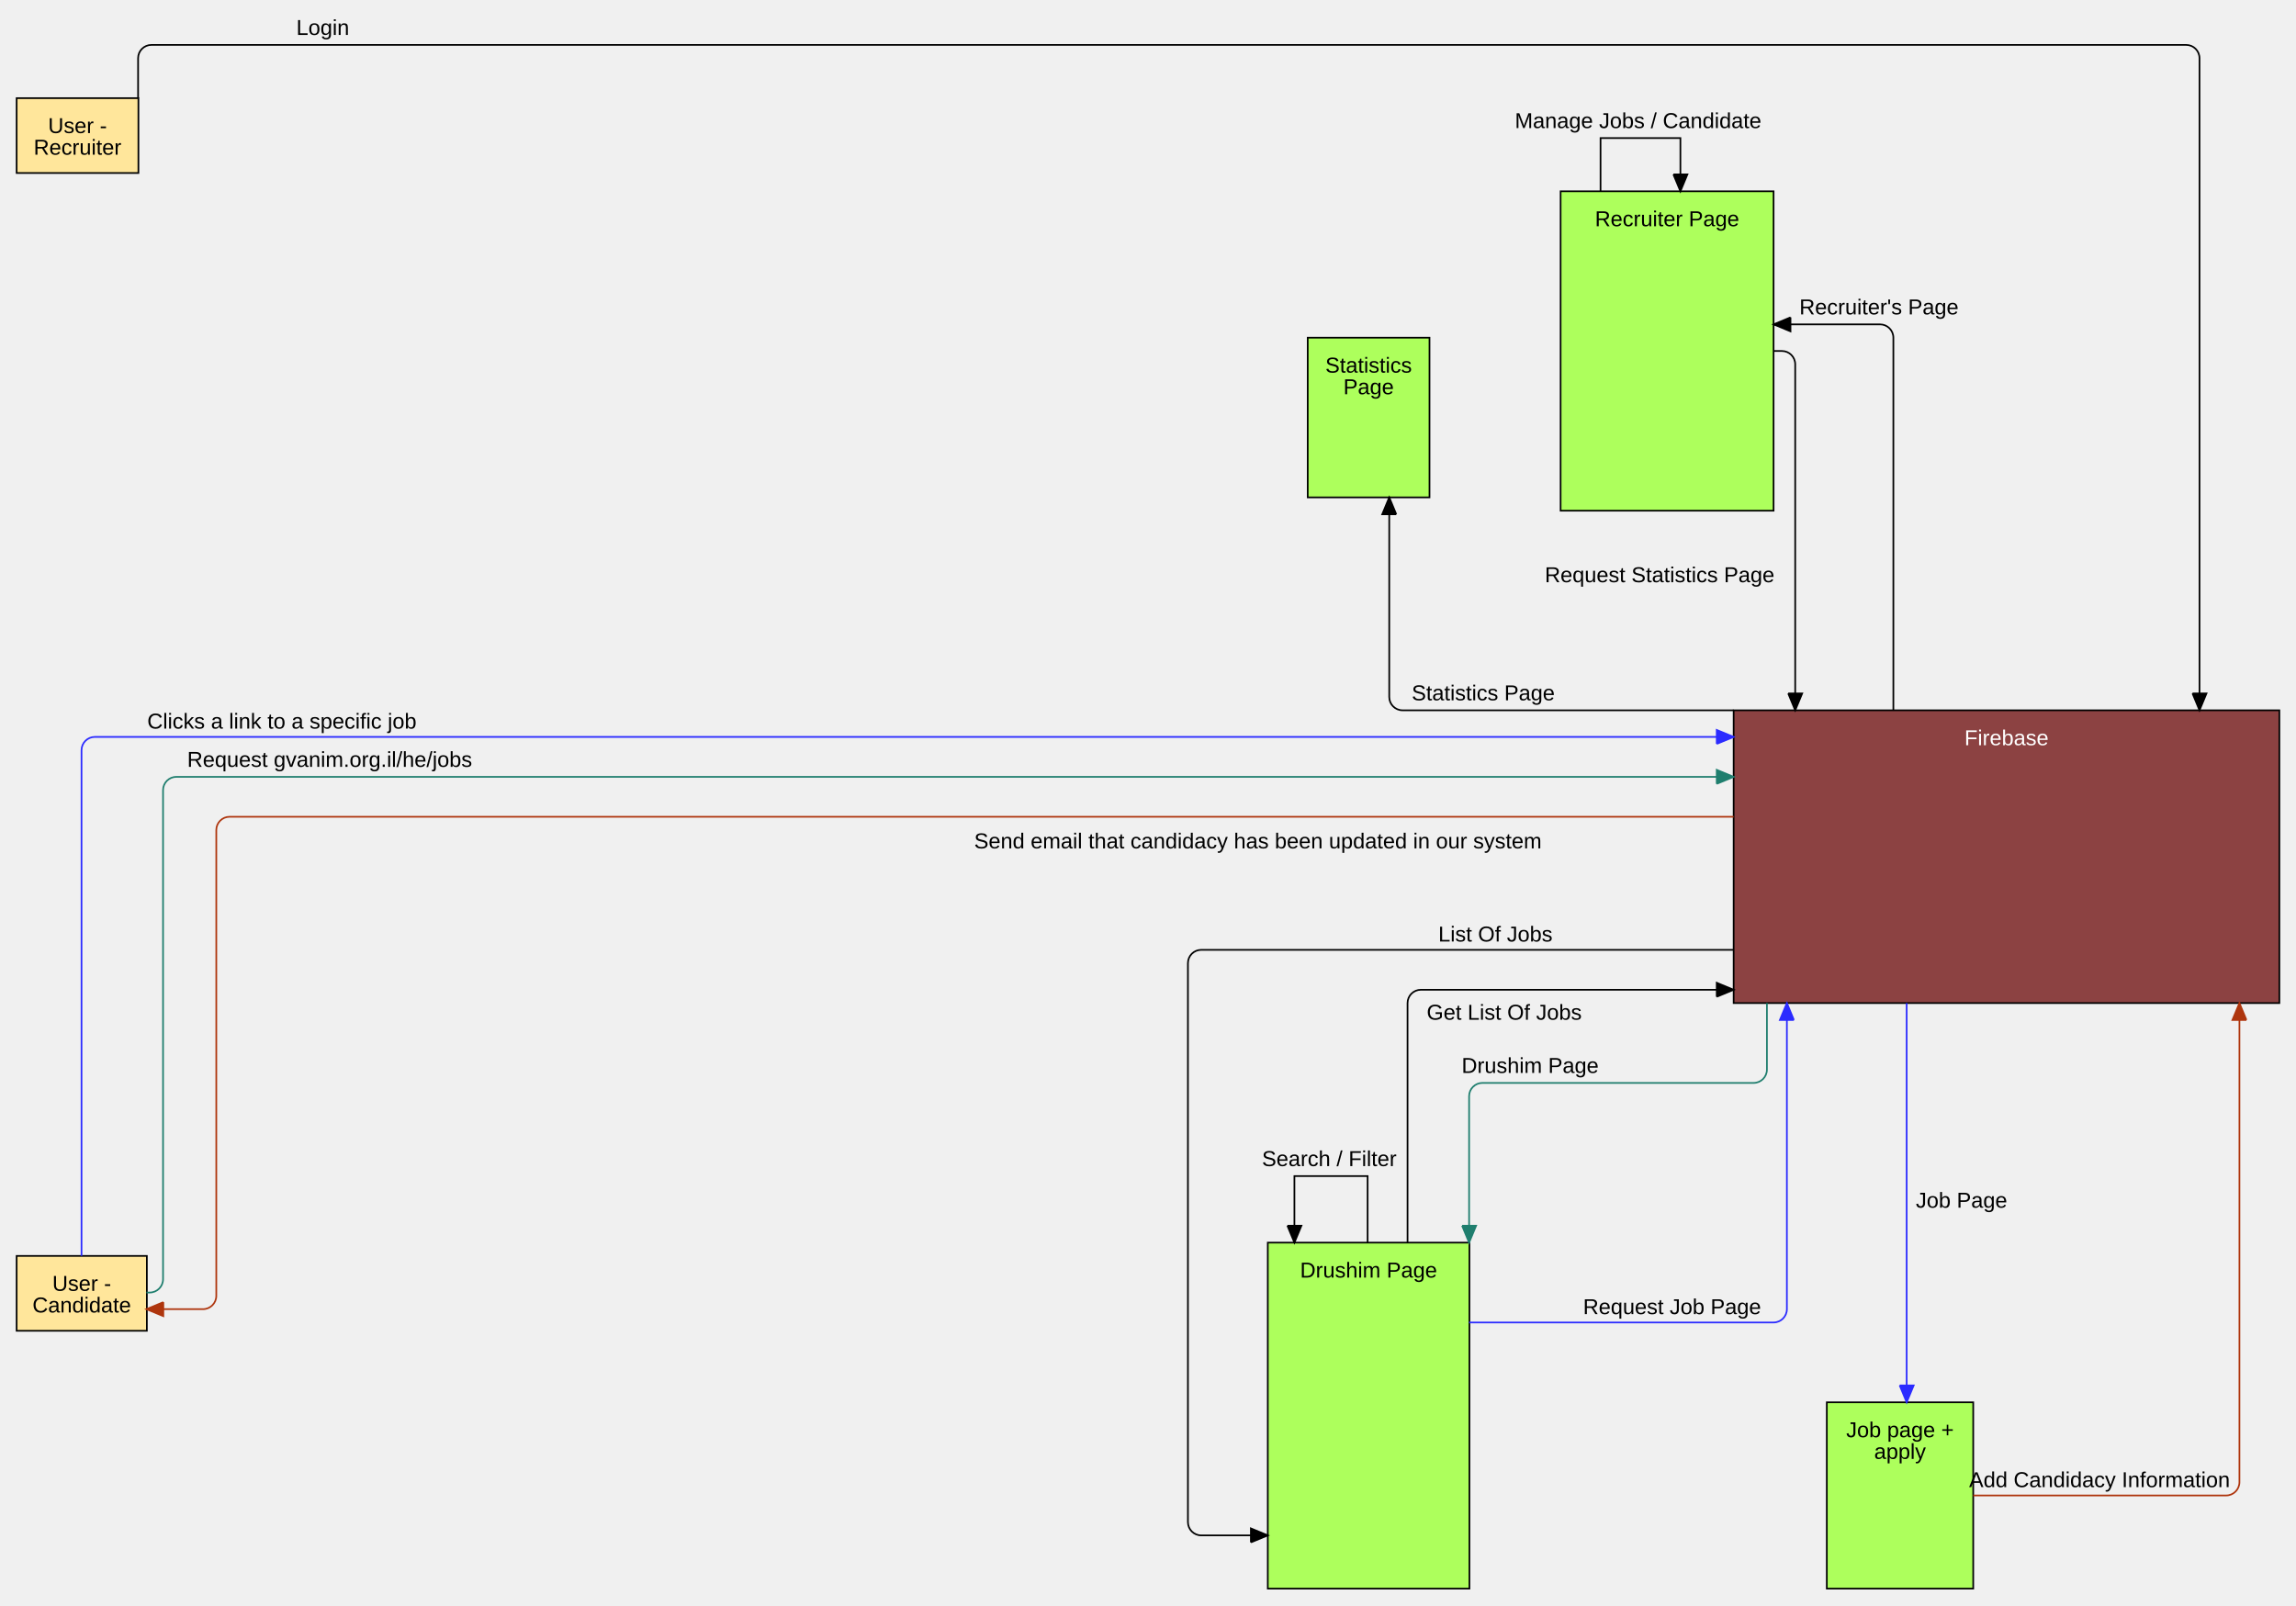
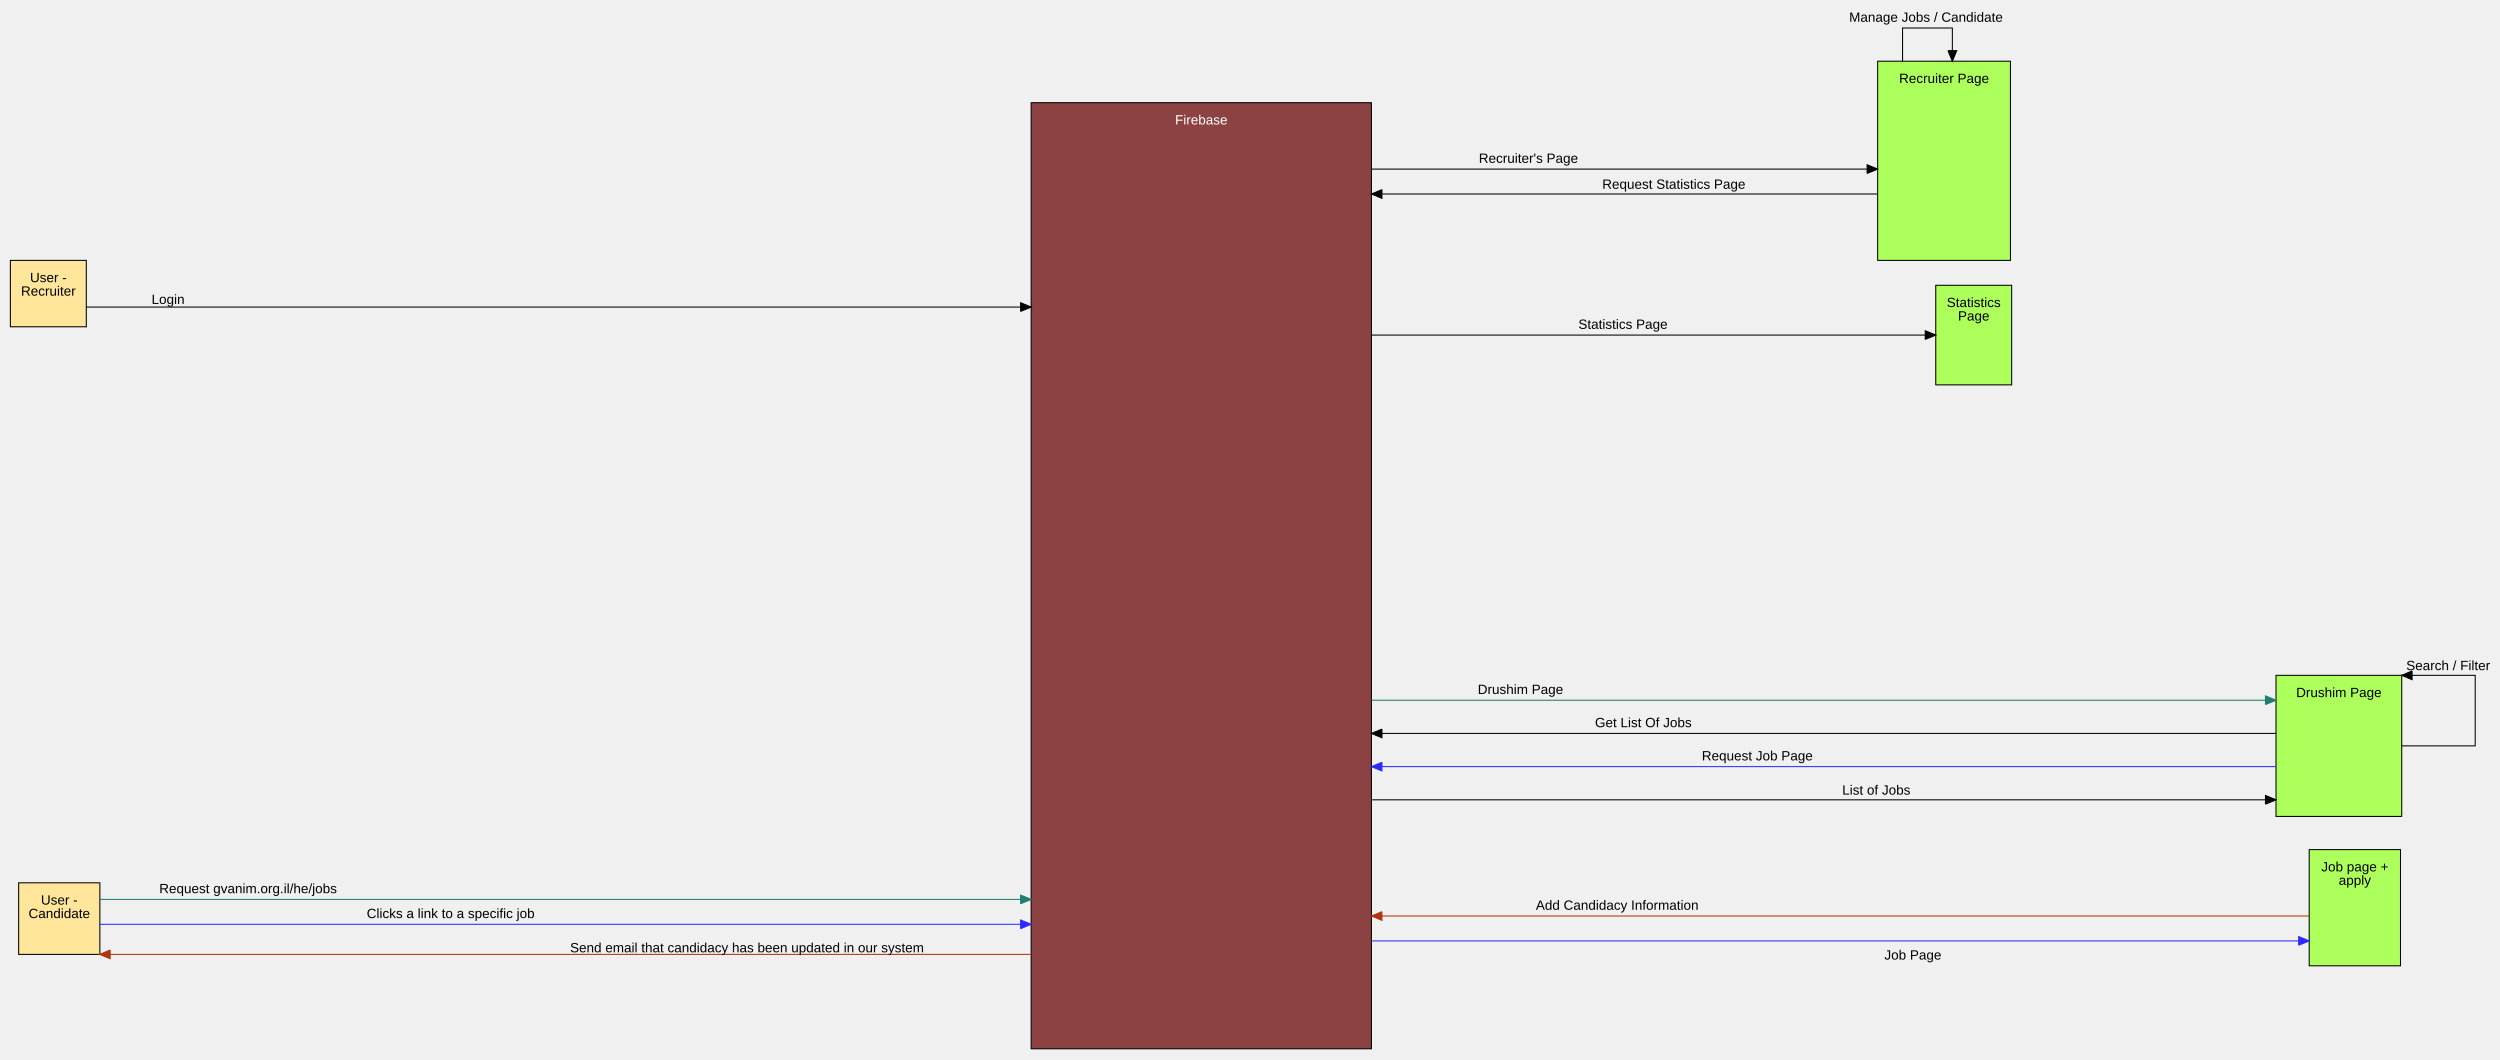
- <svg xmlns="http://www.w3.org/2000/svg" height="965" version="1.1" width="1380">
+ <svg xmlns="http://www.w3.org/2000/svg" height="1021" version="1.1" width="2409.914">
  <defs />
  <g>
-     <g transform="translate(-22,-61) scale(1,1)">
-       <rect fill="#8c4242" height="176" stroke="none" width="328" x="1064" y="488" />
-     </g>
-     <g transform="translate(-22,-61) scale(1,1)">
-       <path d="M 1064 488 L 1392 488 L 1392 664 L 1064 664 L 1064 488 Z Z" fill="none" stroke="#000000" stroke-miterlimit="10" />
-     </g>
-     <g transform="translate(-22,-61) scale(1,1)">
-       <g>
-         <path fill="none" stroke="none" />
-         <text fill="#ffffff" font-family="Arial" font-size="13px" font-style="normal" font-weight="normal" stroke="none" text-decoration="none" x="1202.711" y="509">Firebase</text>
-       </g>
-     </g>
-     <g transform="translate(-22,-61) scale(1,1)">
-       <rect fill="#ffe69b" height="45" stroke="none" width="78.268" x="32" y="816" />
-     </g>
-     <g transform="translate(-22,-61) scale(1,1)">
-       <path d="M 32 816 L 110.268 816 L 110.268 861 L 32 861 L 32 816 Z Z" fill="none" stroke="#000000" stroke-miterlimit="10" />
-     </g>
-     <g transform="translate(-22,-61) scale(1,1)">
-       <g>
-         <path fill="none" stroke="none" />
-         <text fill="#000000" font-family="Arial" font-size="13px" font-style="normal" font-weight="normal" stroke="none" text-decoration="none" x="53.44" y="837">User -</text>
-         <text fill="#000000" font-family="Arial" font-size="13px" font-style="normal" font-weight="normal" stroke="none" text-decoration="none" x="41.5" y="850">Candidate</text>
-       </g>
-     </g>
-     <g transform="translate(-22,-61) scale(1,1)">
-       <rect fill="#ffe69b" height="45" stroke="none" width="73.19" x="32" y="120" />
-     </g>
-     <g transform="translate(-22,-61) scale(1,1)">
-       <path d="M 32 120 L 105.19 120 L 105.19 165 L 32 165 L 32 120 Z Z" fill="none" stroke="#000000" stroke-miterlimit="10" />
-     </g>
-     <g transform="translate(-22,-61) scale(1,1)">
-       <g>
-         <path fill="none" stroke="none" />
-         <text fill="#000000" font-family="Arial" font-size="13px" font-style="normal" font-weight="normal" stroke="none" text-decoration="none" x="50.901" y="141">User -</text>
-         <text fill="#000000" font-family="Arial" font-size="13px" font-style="normal" font-weight="normal" stroke="none" text-decoration="none" x="42.227" y="154">Recruiter</text>
-       </g>
-     </g>
-     <g transform="translate(-22,-61) scale(1,1)">
-       <rect fill="#adff5c" height="208" stroke="none" width="121.19" x="784" y="808" />
-     </g>
-     <g transform="translate(-22,-61) scale(1,1)">
-       <path d="M 784 808 L 905.19 808 L 905.19 1016 L 784 1016 L 784 808 Z Z" fill="none" stroke="#000000" stroke-miterlimit="10" />
-     </g>
-     <g transform="translate(-22,-61) scale(1,1)">
-       <g>
-         <path fill="none" stroke="none" />
-         <text fill="#000000" font-family="Arial" font-size="13px" font-style="normal" font-weight="normal" stroke="none" text-decoration="none" x="803.411" y="829">Drushim Page</text>
-       </g>
-     </g>
-     <g transform="translate(-22,-61) scale(1,1)">
-       <path d="M 868 808 L 868 664 M 868 664 A 8 8 0 0 1 876 656 L 1064 656" fill="none" stroke="#000000" stroke-miterlimit="10" />
-     </g>
-     <g transform="translate(-22,-61) scale(1,1)">
-       <path d="M 1053.837 660.21 L 1064 656 L 1053.837 651.79" fill="#000000" stroke="none" />
-     </g>
-     <g transform="translate(-22,-61) scale(1,1)">
-       <path d="M 1053.837 660.21 L 1064 656 L 1053.837 651.79 L 1053.837 660.21" fill="none" stroke="#000000" stroke-miterlimit="10" />
-     </g>
-     <g transform="translate(-22,-61) scale(1,1)">
-       <g>
-         <path fill="none" stroke="none" />
-         <text fill="#000000" font-family="Arial" font-size="13px" font-style="normal" font-weight="normal" stroke="none" text-decoration="none" x="879.5" y="674">Get List Of Jobs</text>
-       </g>
-     </g>
-     <g transform="translate(-22,-61) scale(1,1)">
-       <path d="M 1064 632 L 744 632 M 744 632 A 8 8 0 0 0 736 640 L 736 976 M 736 976 A 8 8 0 0 0 744 984 L 784 984" fill="none" stroke="#000000" stroke-miterlimit="10" />
-     </g>
-     <g transform="translate(-22,-61) scale(1,1)">
-       <path d="M 773.837 988.21 L 784 984 L 773.837 979.79" fill="#000000" stroke="none" />
-     </g>
-     <g transform="translate(-22,-61) scale(1,1)">
-       <path d="M 773.837 988.21 L 784 984 L 773.837 979.79 L 773.837 988.21" fill="none" stroke="#000000" stroke-miterlimit="10" />
-     </g>
-     <g transform="translate(-22,-61) scale(1,1)">
-       <g>
-         <path fill="none" stroke="none" />
-         <text fill="#000000" font-family="Arial" font-size="13px" font-style="normal" font-weight="normal" stroke="none" text-decoration="none" x="886.5" y="627">List Of Jobs</text>
-       </g>
-     </g>
-     <g transform="translate(-22,-61) scale(1,1)">
-       <path d="M 844 808 L 844 768 L 800 768 L 800 808" fill="none" stroke="#000000" stroke-miterlimit="10" />
-     </g>
-     <g transform="translate(-22,-61) scale(1,1)">
-       <path d="M 795.79 797.837 L 800 808 L 804.21 797.837" fill="#000000" stroke="none" />
-     </g>
-     <g transform="translate(-22,-61) scale(1,1)">
-       <path d="M 795.79 797.837 L 800 808 L 804.21 797.837 L 795.79 797.837" fill="none" stroke="#000000" stroke-miterlimit="10" />
-     </g>
-     <g transform="translate(-22,-61) scale(1,1)">
-       <g>
-         <path fill="none" stroke="none" />
-         <text fill="#000000" font-family="Arial" font-size="13px" font-style="normal" font-weight="normal" stroke="none" text-decoration="none" x="780.5" y="762">Search / Filter</text>
-       </g>
-     </g>
-     <g transform="translate(-22,-61) scale(1,1)">
-       <rect fill="#adff5c" height="112" stroke="none" width="88" x="1120" y="904" />
-     </g>
-     <g transform="translate(-22,-61) scale(1,1)">
-       <path d="M 1120 904 L 1208 904 L 1208 1016 L 1120 1016 L 1120 904 Z Z" fill="none" stroke="#000000" stroke-miterlimit="10" />
-     </g>
-     <g transform="translate(-22,-61) scale(1,1)">
-       <g>
-         <path fill="none" stroke="none" />
-         <text fill="#000000" font-family="Arial" font-size="13px" font-style="normal" font-weight="normal" stroke="none" text-decoration="none" x="1131.652" y="925">Job page +</text>
-         <text fill="#000000" font-family="Arial" font-size="13px" font-style="normal" font-weight="normal" stroke="none" text-decoration="none" x="1148.461" y="938">apply</text>
-       </g>
-     </g>
-     <g transform="translate(-22,-61) scale(1,1)">
-       <path d="M 71 816 L 71 512 M 71 512 A 8 8 0 0 1 79 504 L 1064 504" fill="none" stroke="#2b2bff" stroke-miterlimit="10" />
-     </g>
-     <g transform="translate(-22,-61) scale(1,1)">
-       <path d="M 1053.837 508.21 L 1064 504 L 1053.837 499.79" fill="#2b2bff" stroke="none" />
-     </g>
-     <g transform="translate(-22,-61) scale(1,1)">
-       <path d="M 1053.837 508.21 L 1064 504 L 1053.837 499.79 L 1053.837 508.21" fill="none" stroke="#2b2bff" stroke-miterlimit="10" />
-     </g>
-     <g transform="translate(-22,-61) scale(1,1)">
-       <g>
-         <path fill="none" stroke="none" />
-         <text fill="#000000" font-family="Arial" font-size="13px" font-style="normal" font-weight="normal" stroke="none" text-decoration="none" x="110.5" y="499">Clicks a link to a specific job</text>
-       </g>
-     </g>
-     <g transform="translate(-22,-61) scale(1,1)">
-       <path d="M 1168 664 L 1168 904" fill="none" stroke="#2b2bff" stroke-miterlimit="10" />
-     </g>
-     <g transform="translate(-22,-61) scale(1,1)">
-       <path d="M 1163.79 893.837 L 1168 904 L 1172.21 893.837" fill="#2b2bff" stroke="none" />
-     </g>
-     <g transform="translate(-22,-61) scale(1,1)">
-       <path d="M 1163.79 893.837 L 1168 904 L 1172.21 893.837 L 1163.79 893.837" fill="none" stroke="#2b2bff" stroke-miterlimit="10" />
-     </g>
-     <g transform="translate(-22,-61) scale(1,1)">
-       <g>
-         <path fill="none" stroke="none" />
-         <text fill="#000000" font-family="Arial" font-size="13px" font-style="normal" font-weight="normal" stroke="none" text-decoration="none" x="1173.5" y="787">Job Page</text>
-       </g>
-     </g>
-     <g transform="translate(-22,-61) scale(1,1)">
-       <path d="M 110 838 L 112 838 M 112 838 A 8 8 0 0 0 120 830 L 120 536 M 120 536 A 8 8 0 0 1 128 528 L 1064 528" fill="none" stroke="#1f7e6e" stroke-miterlimit="10" />
-     </g>
-     <g transform="translate(-22,-61) scale(1,1)">
-       <path d="M 1053.837 532.21 L 1064 528 L 1053.837 523.79" fill="#1f7e6e" stroke="none" />
-     </g>
-     <g transform="translate(-22,-61) scale(1,1)">
-       <path d="M 1053.837 532.21 L 1064 528 L 1053.837 523.79 L 1053.837 532.21" fill="none" stroke="#1f7e6e" stroke-miterlimit="10" />
-     </g>
-     <g transform="translate(-22,-61) scale(1,1)">
-       <g>
-         <path fill="none" stroke="none" />
-         <text fill="#000000" font-family="Arial" font-size="13px" font-style="normal" font-weight="normal" stroke="none" text-decoration="none" x="134.5" y="522">Request gvanim.org.il/he/jobs</text>
-       </g>
-     </g>
-     <g transform="translate(-22,-61) scale(1,1)">
-       <path d="M 1084 664 L 1084 704 M 1084 704 A 8 8 0 0 1 1076 712 L 913 712 M 913 712 A 8 8 0 0 0 905 720 L 905 808" fill="none" stroke="#1f7e6e" stroke-miterlimit="10" />
-     </g>
-     <g transform="translate(-22,-61) scale(1,1)">
-       <path d="M 900.79 797.837 L 905 808 L 909.21 797.837" fill="#1f7e6e" stroke="none" />
-     </g>
-     <g transform="translate(-22,-61) scale(1,1)">
-       <path d="M 900.79 797.837 L 905 808 L 909.21 797.837 L 900.79 797.837" fill="none" stroke="#1f7e6e" stroke-miterlimit="10" />
-     </g>
-     <g transform="translate(-22,-61) scale(1,1)">
-       <g>
-         <path fill="none" stroke="none" />
-         <text fill="#000000" font-family="Arial" font-size="13px" font-style="normal" font-weight="normal" stroke="none" text-decoration="none" x="900.5" y="706">Drushim Page</text>
-       </g>
-     </g>
-     <g transform="translate(-22,-61) scale(1,1)">
-       <path d="M 1208 960 L 1360 960 M 1360 960 A 8 8 0 0 0 1368 952 L 1368 664" fill="none" stroke="#ae350d" stroke-miterlimit="10" />
-     </g>
-     <g transform="translate(-22,-61) scale(1,1)">
-       <path d="M 1372.21 674.163 L 1368 664 L 1363.79 674.163" fill="#ae350d" stroke="none" />
-     </g>
-     <g transform="translate(-22,-61) scale(1,1)">
-       <path d="M 1372.21 674.163 L 1368 664 L 1363.79 674.163 L 1372.21 674.163" fill="none" stroke="#ae350d" stroke-miterlimit="10" />
-     </g>
-     <g transform="translate(-22,-61) scale(1,1)">
-       <g>
-         <path fill="none" stroke="none" />
-         <text fill="#000000" font-family="Arial" font-size="13px" font-style="normal" font-weight="normal" stroke="none" text-decoration="none" x="1205.5" y="955">Add Candidacy Information</text>
-       </g>
-     </g>
-     <g transform="translate(-22,-61) scale(1,1)">
-       <path d="M 1064 552 L 160 552 M 160 552 A 8 8 0 0 0 152 560 L 152 840 M 152 840 A 8 8 0 0 1 144 848 L 110 848" fill="none" stroke="#ae350d" stroke-miterlimit="10" />
-     </g>
-     <g transform="translate(-22,-61) scale(1,1)">
-       <path d="M 120.163 843.79 L 110 848 L 120.163 852.21" fill="#ae350d" stroke="none" />
-     </g>
-     <g transform="translate(-22,-61) scale(1,1)">
-       <path d="M 120.163 843.79 L 110 848 L 120.163 852.21 L 120.163 843.79" fill="none" stroke="#ae350d" stroke-miterlimit="10" />
-     </g>
-     <g transform="translate(-22,-61) scale(1,1)">
-       <g>
-         <path fill="none" stroke="none" />
-         <text fill="#000000" font-family="Arial" font-size="13px" font-style="normal" font-weight="normal" stroke="none" text-decoration="none" x="607.5" y="571">Send email that candidacy has been updated in our system</text>
-       </g>
-     </g>
-     <g transform="translate(-22,-61) scale(1,1)">
-       <rect fill="#adff5c" height="192" stroke="none" width="128" x="960" y="176" />
-     </g>
-     <g transform="translate(-22,-61) scale(1,1)">
-       <path d="M 960 176 L 1088 176 L 1088 368 L 960 368 L 960 176 Z Z" fill="none" stroke="#000000" stroke-miterlimit="10" />
-     </g>
-     <g transform="translate(-22,-61) scale(1,1)">
-       <g>
-         <path fill="none" stroke="none" />
-         <text fill="#000000" font-family="Arial" font-size="13px" font-style="normal" font-weight="normal" stroke="none" text-decoration="none" x="980.646" y="197">Recruiter Page</text>
-       </g>
-     </g>
-     <g transform="translate(-22,-61) scale(1,1)">
-       <path d="M 105 120 L 105 96 M 105 96 A 8 8 0 0 1 113 88 L 1336 88 M 1336 88 A 8 8 0 0 1 1344 96 L 1344 488" fill="none" stroke="#000000" stroke-miterlimit="10" />
-     </g>
-     <g transform="translate(-22,-61) scale(1,1)">
-       <path d="M 1339.79 477.837 L 1344 488 L 1348.21 477.837" fill="#000000" stroke="none" />
-     </g>
-     <g transform="translate(-22,-61) scale(1,1)">
-       <path d="M 1339.79 477.837 L 1344 488 L 1348.21 477.837 L 1339.79 477.837" fill="none" stroke="#000000" stroke-miterlimit="10" />
-     </g>
-     <g transform="translate(-22,-61) scale(1,1)">
-       <g>
-         <path fill="none" stroke="none" />
-         <text fill="#000000" font-family="Arial" font-size="13px" font-style="normal" font-weight="normal" stroke="none" text-decoration="none" x="200.096" y="82">Login</text>
-       </g>
-     </g>
-     <g transform="translate(-22,-61) scale(1,1)">
-       <path d="M 1160 488 L 1160 264 M 1160 264 A 8 8 0 0 0 1152 256 L 1088 256" fill="none" stroke="#000000" stroke-miterlimit="10" />
-     </g>
-     <g transform="translate(-22,-61) scale(1,1)">
-       <path d="M 1098.163 251.79 L 1088 256 L 1098.163 260.21" fill="#000000" stroke="none" />
-     </g>
-     <g transform="translate(-22,-61) scale(1,1)">
-       <path d="M 1098.163 251.79 L 1088 256 L 1098.163 260.21 L 1098.163 251.79" fill="none" stroke="#000000" stroke-miterlimit="10" />
-     </g>
-     <g transform="translate(-22,-61) scale(1,1)">
-       <g>
-         <path fill="none" stroke="none" />
-         <text fill="#000000" font-family="Arial" font-size="13px" font-style="normal" font-weight="normal" stroke="none" text-decoration="none" x="1103.5" y="250">Recruiter's Page</text>
-       </g>
-     </g>
-     <g transform="translate(-22,-61) scale(1,1)">
-       <rect fill="#adff5c" height="96" stroke="none" width="73.19" x="808" y="264" />
-     </g>
-     <g transform="translate(-22,-61) scale(1,1)">
-       <path d="M 808 264 L 881.19 264 L 881.19 360 L 808 360 L 808 264 Z Z" fill="none" stroke="#000000" stroke-miterlimit="10" />
-     </g>
-     <g transform="translate(-22,-61) scale(1,1)">
-       <g>
-         <path fill="none" stroke="none" />
-         <text fill="#000000" font-family="Arial" font-size="13px" font-style="normal" font-weight="normal" stroke="none" text-decoration="none" x="818.589" y="285">Statistics</text>
-         <text fill="#000000" font-family="Arial" font-size="13px" font-style="normal" font-weight="normal" stroke="none" text-decoration="none" x="829.415" y="298">Page</text>
-       </g>
-     </g>
-     <g transform="translate(-22,-61) scale(1,1)">
-       <path d="M 905 856 L 1088 856 M 1088 856 A 8 8 0 0 0 1096 848 L 1096 664" fill="none" stroke="#2b2bff" stroke-miterlimit="10" />
-     </g>
-     <g transform="translate(-22,-61) scale(1,1)">
-       <path d="M 1100.21 674.163 L 1096 664 L 1091.79 674.163" fill="#2b2bff" stroke="none" />
-     </g>
-     <g transform="translate(-22,-61) scale(1,1)">
-       <path d="M 1100.21 674.163 L 1096 664 L 1091.79 674.163 L 1100.21 674.163" fill="none" stroke="#2b2bff" stroke-miterlimit="10" />
-     </g>
-     <g transform="translate(-22,-61) scale(1,1)">
-       <g>
-         <path fill="none" stroke="none" />
-         <text fill="#000000" font-family="Arial" font-size="13px" font-style="normal" font-weight="normal" stroke="none" text-decoration="none" x="973.5" y="851">Request Job Page</text>
-       </g>
-     </g>
-     <g transform="translate(-22,-61) scale(1,1)">
-       <path d="M 1064 488 L 865 488 M 865 488 A 8 8 0 0 1 857 480 L 857 360" fill="none" stroke="#000000" stroke-miterlimit="10" />
-     </g>
-     <g transform="translate(-22,-61) scale(1,1)">
-       <path d="M 861.21 370.163 L 857 360 L 852.79 370.163" fill="#000000" stroke="none" />
-     </g>
-     <g transform="translate(-22,-61) scale(1,1)">
-       <path d="M 861.21 370.163 L 857 360 L 852.79 370.163 L 861.21 370.163" fill="none" stroke="#000000" stroke-miterlimit="10" />
-     </g>
-     <g transform="translate(-22,-61) scale(1,1)">
-       <g>
-         <path fill="none" stroke="none" />
-         <text fill="#000000" font-family="Arial" font-size="13px" font-style="normal" font-weight="normal" stroke="none" text-decoration="none" x="870.5" y="482">Statistics Page</text>
-       </g>
-     </g>
-     <g transform="translate(-22,-61) scale(1,1)">
-       <path d="M 1088 272 L 1093 272 M 1093 272 A 8 8 0 0 1 1101 280 L 1101 488" fill="none" stroke="#000000" stroke-miterlimit="10" />
-     </g>
-     <g transform="translate(-22,-61) scale(1,1)">
-       <path d="M 1096.79 477.837 L 1101 488 L 1105.21 477.837" fill="#000000" stroke="none" />
-     </g>
-     <g transform="translate(-22,-61) scale(1,1)">
-       <path d="M 1096.79 477.837 L 1101 488 L 1105.21 477.837 L 1096.79 477.837" fill="none" stroke="#000000" stroke-miterlimit="10" />
-     </g>
-     <g transform="translate(-22,-61) scale(1,1)">
-       <g>
-         <path fill="none" stroke="none" />
-         <text fill="#000000" font-family="Arial" font-size="13px" font-style="normal" font-weight="normal" stroke="none" text-decoration="none" x="950.5" y="411">Request Statistics Page</text>
-       </g>
-     </g>
-     <g transform="translate(-22,-61) scale(1,1)">
-       <path d="M 984 176 L 984 144 L 1032 144 L 1032 176" fill="none" stroke="#000000" stroke-miterlimit="10" />
-     </g>
-     <g transform="translate(-22,-61) scale(1,1)">
-       <path d="M 1027.79 165.837 L 1032 176 L 1036.21 165.837" fill="#000000" stroke="none" />
-     </g>
-     <g transform="translate(-22,-61) scale(1,1)">
-       <path d="M 1027.79 165.837 L 1032 176 L 1036.21 165.837 L 1027.79 165.837" fill="none" stroke="#000000" stroke-miterlimit="10" />
-     </g>
-     <g transform="translate(-22,-61) scale(1,1)">
-       <g>
-         <path fill="none" stroke="none" />
-         <text fill="#000000" font-family="Arial" font-size="13px" font-style="normal" font-weight="normal" stroke="none" text-decoration="none" x="932.5" y="138">Manage Jobs / Candidate</text>
+     <g transform="translate(-30,-13) scale(1,1)">
+       <rect fill="#8c4242" height="912" stroke="none" width="328" x="1024" y="112" />
+     </g>
+     <g transform="translate(-30,-13) scale(1,1)">
+       <path d="M 1024 112 L 1352 112 L 1352 1024 L 1024 1024 L 1024 112 Z Z" fill="none" stroke="#000000" stroke-miterlimit="10" />
+     </g>
+     <g transform="translate(-30,-13) scale(1,1)">
+       <g>
+         <path fill="none" stroke="none" />
+         <text fill="#ffffff" font-family="Arial" font-size="13px" font-style="normal" font-weight="normal" stroke="none" text-decoration="none" x="1162.711" y="133">Firebase</text>
+       </g>
+     </g>
+     <g transform="translate(-30,-13) scale(1,1)">
+       <rect fill="#ffe69b" height="69" stroke="none" width="78.268" x="48" y="864" />
+     </g>
+     <g transform="translate(-30,-13) scale(1,1)">
+       <path d="M 48 864 L 126.268 864 L 126.268 933 L 48 933 L 48 864 Z Z" fill="none" stroke="#000000" stroke-miterlimit="10" />
+     </g>
+     <g transform="translate(-30,-13) scale(1,1)">
+       <g>
+         <path fill="none" stroke="none" />
+         <text fill="#000000" font-family="Arial" font-size="13px" font-style="normal" font-weight="normal" stroke="none" text-decoration="none" x="69.44" y="885">User -</text>
+         <text fill="#000000" font-family="Arial" font-size="13px" font-style="normal" font-weight="normal" stroke="none" text-decoration="none" x="57.5" y="898">Candidate</text>
+       </g>
+     </g>
+     <g transform="translate(-30,-13) scale(1,1)">
+       <rect fill="#ffe69b" height="64" stroke="none" width="73.19" x="40" y="264" />
+     </g>
+     <g transform="translate(-30,-13) scale(1,1)">
+       <path d="M 40 264 L 113.19 264 L 113.19 328 L 40 328 L 40 264 Z Z" fill="none" stroke="#000000" stroke-miterlimit="10" />
+     </g>
+     <g transform="translate(-30,-13) scale(1,1)">
+       <g>
+         <path fill="none" stroke="none" />
+         <text fill="#000000" font-family="Arial" font-size="13px" font-style="normal" font-weight="normal" stroke="none" text-decoration="none" x="58.901" y="285">User -</text>
+         <text fill="#000000" font-family="Arial" font-size="13px" font-style="normal" font-weight="normal" stroke="none" text-decoration="none" x="50.227" y="298">Recruiter</text>
+       </g>
+     </g>
+     <g transform="translate(-30,-13) scale(1,1)">
+       <rect fill="#adff5c" height="136" stroke="none" width="121.19" x="2224" y="664" />
+     </g>
+     <g transform="translate(-30,-13) scale(1,1)">
+       <path d="M 2224 664 L 2345.19 664 L 2345.19 800 L 2224 800 L 2224 664 Z Z" fill="none" stroke="#000000" stroke-miterlimit="10" />
+     </g>
+     <g transform="translate(-30,-13) scale(1,1)">
+       <g>
+         <path fill="none" stroke="none" />
+         <text fill="#000000" font-family="Arial" font-size="13px" font-style="normal" font-weight="normal" stroke="none" text-decoration="none" x="2243.411" y="685">Drushim Page</text>
+       </g>
+     </g>
+     <g transform="translate(-30,-13) scale(1,1)">
+       <path d="M 2224 720 L 1352 720" fill="none" stroke="#000000" stroke-miterlimit="10" />
+     </g>
+     <g transform="translate(-30,-13) scale(1,1)">
+       <path d="M 1362.163 715.79 L 1352 720 L 1362.163 724.21" fill="#000000" stroke="none" />
+     </g>
+     <g transform="translate(-30,-13) scale(1,1)">
+       <path d="M 1362.163 715.79 L 1352 720 L 1362.163 724.21 L 1362.163 715.79" fill="none" stroke="#000000" stroke-miterlimit="10" />
+     </g>
+     <g transform="translate(-30,-13) scale(1,1)">
+       <g>
+         <path fill="none" stroke="none" />
+         <text fill="#000000" font-family="Arial" font-size="13px" font-style="normal" font-weight="normal" stroke="none" text-decoration="none" x="1567.5" y="714">Get List Of Jobs</text>
+       </g>
+     </g>
+     <g transform="translate(-30,-13) scale(1,1)">
+       <path d="M 1352 784 L 2224 784" fill="none" stroke="#000000" stroke-miterlimit="10" />
+     </g>
+     <g transform="translate(-30,-13) scale(1,1)">
+       <path d="M 2213.837 788.21 L 2224 784 L 2213.837 779.79" fill="#000000" stroke="none" />
+     </g>
+     <g transform="translate(-30,-13) scale(1,1)">
+       <path d="M 2213.837 788.21 L 2224 784 L 2213.837 779.79 L 2213.837 788.21" fill="none" stroke="#000000" stroke-miterlimit="10" />
+     </g>
+     <g transform="translate(-30,-13) scale(1,1)">
+       <g>
+         <path fill="none" stroke="none" />
+         <text fill="#000000" font-family="Arial" font-size="13px" font-style="normal" font-weight="normal" stroke="none" text-decoration="none" x="1805.806" y="779">List of Jobs</text>
+       </g>
+     </g>
+     <g transform="translate(-30,-13) scale(1,1)">
+       <path d="M 2345 732 L 2416 732 L 2416 664 L 2345 664" fill="none" stroke="#000000" stroke-miterlimit="10" />
+     </g>
+     <g transform="translate(-30,-13) scale(1,1)">
+       <path d="M 2355.163 659.79 L 2345 664 L 2355.163 668.21" fill="#000000" stroke="none" />
+     </g>
+     <g transform="translate(-30,-13) scale(1,1)">
+       <path d="M 2355.163 659.79 L 2345 664 L 2355.163 668.21 L 2355.163 659.79" fill="none" stroke="#000000" stroke-miterlimit="10" />
+     </g>
+     <g transform="translate(-30,-13) scale(1,1)">
+       <g>
+         <path fill="none" stroke="none" />
+         <text fill="#000000" font-family="Arial" font-size="13px" font-style="normal" font-weight="normal" stroke="none" text-decoration="none" x="2349.5" y="659">Search / Filter</text>
+       </g>
+     </g>
+     <g transform="translate(-30,-13) scale(1,1)">
+       <rect fill="#adff5c" height="112" stroke="none" width="88" x="2256" y="832" />
+     </g>
+     <g transform="translate(-30,-13) scale(1,1)">
+       <path d="M 2256 832 L 2344 832 L 2344 944 L 2256 944 L 2256 832 Z Z" fill="none" stroke="#000000" stroke-miterlimit="10" />
+     </g>
+     <g transform="translate(-30,-13) scale(1,1)">
+       <g>
+         <path fill="none" stroke="none" />
+         <text fill="#000000" font-family="Arial" font-size="13px" font-style="normal" font-weight="normal" stroke="none" text-decoration="none" x="2267.652" y="853">Job page +</text>
+         <text fill="#000000" font-family="Arial" font-size="13px" font-style="normal" font-weight="normal" stroke="none" text-decoration="none" x="2284.461" y="866">apply</text>
+       </g>
+     </g>
+     <g transform="translate(-30,-13) scale(1,1)">
+       <path d="M 126 904 L 1024 904" fill="none" stroke="#2b2bff" stroke-miterlimit="10" />
+     </g>
+     <g transform="translate(-30,-13) scale(1,1)">
+       <path d="M 1013.837 908.21 L 1024 904 L 1013.837 899.79" fill="#2b2bff" stroke="none" />
+     </g>
+     <g transform="translate(-30,-13) scale(1,1)">
+       <path d="M 1013.837 908.21 L 1024 904 L 1013.837 899.79 L 1013.837 908.21" fill="none" stroke="#2b2bff" stroke-miterlimit="10" />
+     </g>
+     <g transform="translate(-30,-13) scale(1,1)">
+       <g>
+         <path fill="none" stroke="none" />
+         <text fill="#000000" font-family="Arial" font-size="13px" font-style="normal" font-weight="normal" stroke="none" text-decoration="none" x="383.5" y="898">Clicks a link to a specific job</text>
+       </g>
+     </g>
+     <g transform="translate(-30,-13) scale(1,1)">
+       <path d="M 1352 920 L 2256 920" fill="none" stroke="#2b2bff" stroke-miterlimit="10" />
+     </g>
+     <g transform="translate(-30,-13) scale(1,1)">
+       <path d="M 2245.837 924.21 L 2256 920 L 2245.837 915.79" fill="#2b2bff" stroke="none" />
+     </g>
+     <g transform="translate(-30,-13) scale(1,1)">
+       <path d="M 2245.837 924.21 L 2256 920 L 2245.837 915.79 L 2245.837 924.21" fill="none" stroke="#2b2bff" stroke-miterlimit="10" />
+     </g>
+     <g transform="translate(-30,-13) scale(1,1)">
+       <g>
+         <path fill="none" stroke="none" />
+         <text fill="#000000" font-family="Arial" font-size="13px" font-style="normal" font-weight="normal" stroke="none" text-decoration="none" x="1846.5" y="938">Job Page</text>
+       </g>
+     </g>
+     <g transform="translate(-30,-13) scale(1,1)">
+       <path d="M 126 880 L 1024 880" fill="none" stroke="#1f7e6e" stroke-miterlimit="10" />
+     </g>
+     <g transform="translate(-30,-13) scale(1,1)">
+       <path d="M 1013.837 884.21 L 1024 880 L 1013.837 875.79" fill="#1f7e6e" stroke="none" />
+     </g>
+     <g transform="translate(-30,-13) scale(1,1)">
+       <path d="M 1013.837 884.21 L 1024 880 L 1013.837 875.79 L 1013.837 884.21" fill="none" stroke="#1f7e6e" stroke-miterlimit="10" />
+     </g>
+     <g transform="translate(-30,-13) scale(1,1)">
+       <g>
+         <path fill="none" stroke="none" />
+         <text fill="#000000" font-family="Arial" font-size="13px" font-style="normal" font-weight="normal" stroke="none" text-decoration="none" x="183.5" y="874">Request gvanim.org.il/he/jobs</text>
+       </g>
+     </g>
+     <g transform="translate(-30,-13) scale(1,1)">
+       <path d="M 1352 688 L 2224 688" fill="none" stroke="#1f7e6e" stroke-miterlimit="10" />
+     </g>
+     <g transform="translate(-30,-13) scale(1,1)">
+       <path d="M 2213.837 692.21 L 2224 688 L 2213.837 683.79" fill="#1f7e6e" stroke="none" />
+     </g>
+     <g transform="translate(-30,-13) scale(1,1)">
+       <path d="M 2213.837 692.21 L 2224 688 L 2213.837 683.79 L 2213.837 692.21" fill="none" stroke="#1f7e6e" stroke-miterlimit="10" />
+     </g>
+     <g transform="translate(-30,-13) scale(1,1)">
+       <g>
+         <path fill="none" stroke="none" />
+         <text fill="#000000" font-family="Arial" font-size="13px" font-style="normal" font-weight="normal" stroke="none" text-decoration="none" x="1454.5" y="682">Drushim Page</text>
+       </g>
+     </g>
+     <g transform="translate(-30,-13) scale(1,1)">
+       <path d="M 2256 896 L 1352 896" fill="none" stroke="#ae350d" stroke-miterlimit="10" />
+     </g>
+     <g transform="translate(-30,-13) scale(1,1)">
+       <path d="M 1362.163 891.79 L 1352 896 L 1362.163 900.21" fill="#ae350d" stroke="none" />
+     </g>
+     <g transform="translate(-30,-13) scale(1,1)">
+       <path d="M 1362.163 891.79 L 1352 896 L 1362.163 900.21 L 1362.163 891.79" fill="none" stroke="#ae350d" stroke-miterlimit="10" />
+     </g>
+     <g transform="translate(-30,-13) scale(1,1)">
+       <g>
+         <path fill="none" stroke="none" />
+         <text fill="#000000" font-family="Arial" font-size="13px" font-style="normal" font-weight="normal" stroke="none" text-decoration="none" x="1510.5" y="890">Add Candidacy Information</text>
+       </g>
+     </g>
+     <g transform="translate(-30,-13) scale(1,1)">
+       <path d="M 1024 933 L 126 933" fill="none" stroke="#ae350d" stroke-miterlimit="10" />
+     </g>
+     <g transform="translate(-30,-13) scale(1,1)">
+       <path d="M 136.163 928.79 L 126 933 L 136.163 937.21" fill="#ae350d" stroke="none" />
+     </g>
+     <g transform="translate(-30,-13) scale(1,1)">
+       <path d="M 136.163 928.79 L 126 933 L 136.163 937.21 L 136.163 928.79" fill="none" stroke="#ae350d" stroke-miterlimit="10" />
+     </g>
+     <g transform="translate(-30,-13) scale(1,1)">
+       <g>
+         <path fill="none" stroke="none" />
+         <text fill="#000000" font-family="Arial" font-size="13px" font-style="normal" font-weight="normal" stroke="none" text-decoration="none" x="579.5" y="931">Send email that candidacy has been updated in our system</text>
+       </g>
+     </g>
+     <g transform="translate(-30,-13) scale(1,1)">
+       <rect fill="#adff5c" height="192" stroke="none" width="128" x="1840" y="72" />
+     </g>
+     <g transform="translate(-30,-13) scale(1,1)">
+       <path d="M 1840 72 L 1968 72 L 1968 264 L 1840 264 L 1840 72 Z Z" fill="none" stroke="#000000" stroke-miterlimit="10" />
+     </g>
+     <g transform="translate(-30,-13) scale(1,1)">
+       <g>
+         <path fill="none" stroke="none" />
+         <text fill="#000000" font-family="Arial" font-size="13px" font-style="normal" font-weight="normal" stroke="none" text-decoration="none" x="1860.646" y="93">Recruiter Page</text>
+       </g>
+     </g>
+     <g transform="translate(-30,-13) scale(1,1)">
+       <path d="M 113 309 L 1024 309" fill="none" stroke="#000000" stroke-miterlimit="10" />
+     </g>
+     <g transform="translate(-30,-13) scale(1,1)">
+       <path d="M 1013.837 313.21 L 1024 309 L 1013.837 304.79" fill="#000000" stroke="none" />
+     </g>
+     <g transform="translate(-30,-13) scale(1,1)">
+       <path d="M 1013.837 313.21 L 1024 309 L 1013.837 304.79 L 1013.837 313.21" fill="none" stroke="#000000" stroke-miterlimit="10" />
+     </g>
+     <g transform="translate(-30,-13) scale(1,1)">
+       <g>
+         <path fill="none" stroke="none" />
+         <text fill="#000000" font-family="Arial" font-size="13px" font-style="normal" font-weight="normal" stroke="none" text-decoration="none" x="176.096" y="306">Login</text>
+       </g>
+     </g>
+     <g transform="translate(-30,-13) scale(1,1)">
+       <path d="M 1352 176 L 1840 176" fill="none" stroke="#000000" stroke-miterlimit="10" />
+     </g>
+     <g transform="translate(-30,-13) scale(1,1)">
+       <path d="M 1829.837 180.21 L 1840 176 L 1829.837 171.79" fill="#000000" stroke="none" />
+     </g>
+     <g transform="translate(-30,-13) scale(1,1)">
+       <path d="M 1829.837 180.21 L 1840 176 L 1829.837 171.79 L 1829.837 180.21" fill="none" stroke="#000000" stroke-miterlimit="10" />
+     </g>
+     <g transform="translate(-30,-13) scale(1,1)">
+       <g>
+         <path fill="none" stroke="none" />
+         <text fill="#000000" font-family="Arial" font-size="13px" font-style="normal" font-weight="normal" stroke="none" text-decoration="none" x="1455.5" y="170">Recruiter's Page</text>
+       </g>
+     </g>
+     <g transform="translate(-30,-13) scale(1,1)">
+       <rect fill="#adff5c" height="96" stroke="none" width="73.19" x="1896" y="288" />
+     </g>
+     <g transform="translate(-30,-13) scale(1,1)">
+       <path d="M 1896 288 L 1969.19 288 L 1969.19 384 L 1896 384 L 1896 288 Z Z" fill="none" stroke="#000000" stroke-miterlimit="10" />
+     </g>
+     <g transform="translate(-30,-13) scale(1,1)">
+       <g>
+         <path fill="none" stroke="none" />
+         <text fill="#000000" font-family="Arial" font-size="13px" font-style="normal" font-weight="normal" stroke="none" text-decoration="none" x="1906.589" y="309">Statistics</text>
+         <text fill="#000000" font-family="Arial" font-size="13px" font-style="normal" font-weight="normal" stroke="none" text-decoration="none" x="1917.415" y="322">Page</text>
+       </g>
+     </g>
+     <g transform="translate(-30,-13) scale(1,1)">
+       <path d="M 2224 752 L 1352 752" fill="none" stroke="#2b2bff" stroke-miterlimit="10" />
+     </g>
+     <g transform="translate(-30,-13) scale(1,1)">
+       <path d="M 1362.163 747.79 L 1352 752 L 1362.163 756.21" fill="#2b2bff" stroke="none" />
+     </g>
+     <g transform="translate(-30,-13) scale(1,1)">
+       <path d="M 1362.163 747.79 L 1352 752 L 1362.163 756.21 L 1362.163 747.79" fill="none" stroke="#2b2bff" stroke-miterlimit="10" />
+     </g>
+     <g transform="translate(-30,-13) scale(1,1)">
+       <g>
+         <path fill="none" stroke="none" />
+         <text fill="#000000" font-family="Arial" font-size="13px" font-style="normal" font-weight="normal" stroke="none" text-decoration="none" x="1670.5" y="746">Request Job Page</text>
+       </g>
+     </g>
+     <g transform="translate(-30,-13) scale(1,1)">
+       <path d="M 1352 336 L 1896 336" fill="none" stroke="#000000" stroke-miterlimit="10" />
+     </g>
+     <g transform="translate(-30,-13) scale(1,1)">
+       <path d="M 1885.837 340.21 L 1896 336 L 1885.837 331.79" fill="#000000" stroke="none" />
+     </g>
+     <g transform="translate(-30,-13) scale(1,1)">
+       <path d="M 1885.837 340.21 L 1896 336 L 1885.837 331.79 L 1885.837 340.21" fill="none" stroke="#000000" stroke-miterlimit="10" />
+     </g>
+     <g transform="translate(-30,-13) scale(1,1)">
+       <g>
+         <path fill="none" stroke="none" />
+         <text fill="#000000" font-family="Arial" font-size="13px" font-style="normal" font-weight="normal" stroke="none" text-decoration="none" x="1551.5" y="330">Statistics Page</text>
+       </g>
+     </g>
+     <g transform="translate(-30,-13) scale(1,1)">
+       <path d="M 1840 200 L 1352 200" fill="none" stroke="#000000" stroke-miterlimit="10" />
+     </g>
+     <g transform="translate(-30,-13) scale(1,1)">
+       <path d="M 1362.163 195.79 L 1352 200 L 1362.163 204.21" fill="#000000" stroke="none" />
+     </g>
+     <g transform="translate(-30,-13) scale(1,1)">
+       <path d="M 1362.163 195.79 L 1352 200 L 1362.163 204.21 L 1362.163 195.79" fill="none" stroke="#000000" stroke-miterlimit="10" />
+     </g>
+     <g transform="translate(-30,-13) scale(1,1)">
+       <g>
+         <path fill="none" stroke="none" />
+         <text fill="#000000" font-family="Arial" font-size="13px" font-style="normal" font-weight="normal" stroke="none" text-decoration="none" x="1574.5" y="195">Request Statistics Page</text>
+       </g>
+     </g>
+     <g transform="translate(-30,-13) scale(1,1)">
+       <path d="M 1864 72 L 1864 40 L 1912 40 L 1912 72" fill="none" stroke="#000000" stroke-miterlimit="10" />
+     </g>
+     <g transform="translate(-30,-13) scale(1,1)">
+       <path d="M 1907.79 61.837 L 1912 72 L 1916.21 61.837" fill="#000000" stroke="none" />
+     </g>
+     <g transform="translate(-30,-13) scale(1,1)">
+       <path d="M 1907.79 61.837 L 1912 72 L 1916.21 61.837 L 1907.79 61.837" fill="none" stroke="#000000" stroke-miterlimit="10" />
+     </g>
+     <g transform="translate(-30,-13) scale(1,1)">
+       <g>
+         <path fill="none" stroke="none" />
+         <text fill="#000000" font-family="Arial" font-size="13px" font-style="normal" font-weight="normal" stroke="none" text-decoration="none" x="1812.5" y="34">Manage Jobs / Candidate</text>
      </g>
    </g>
  </g>
</svg>
